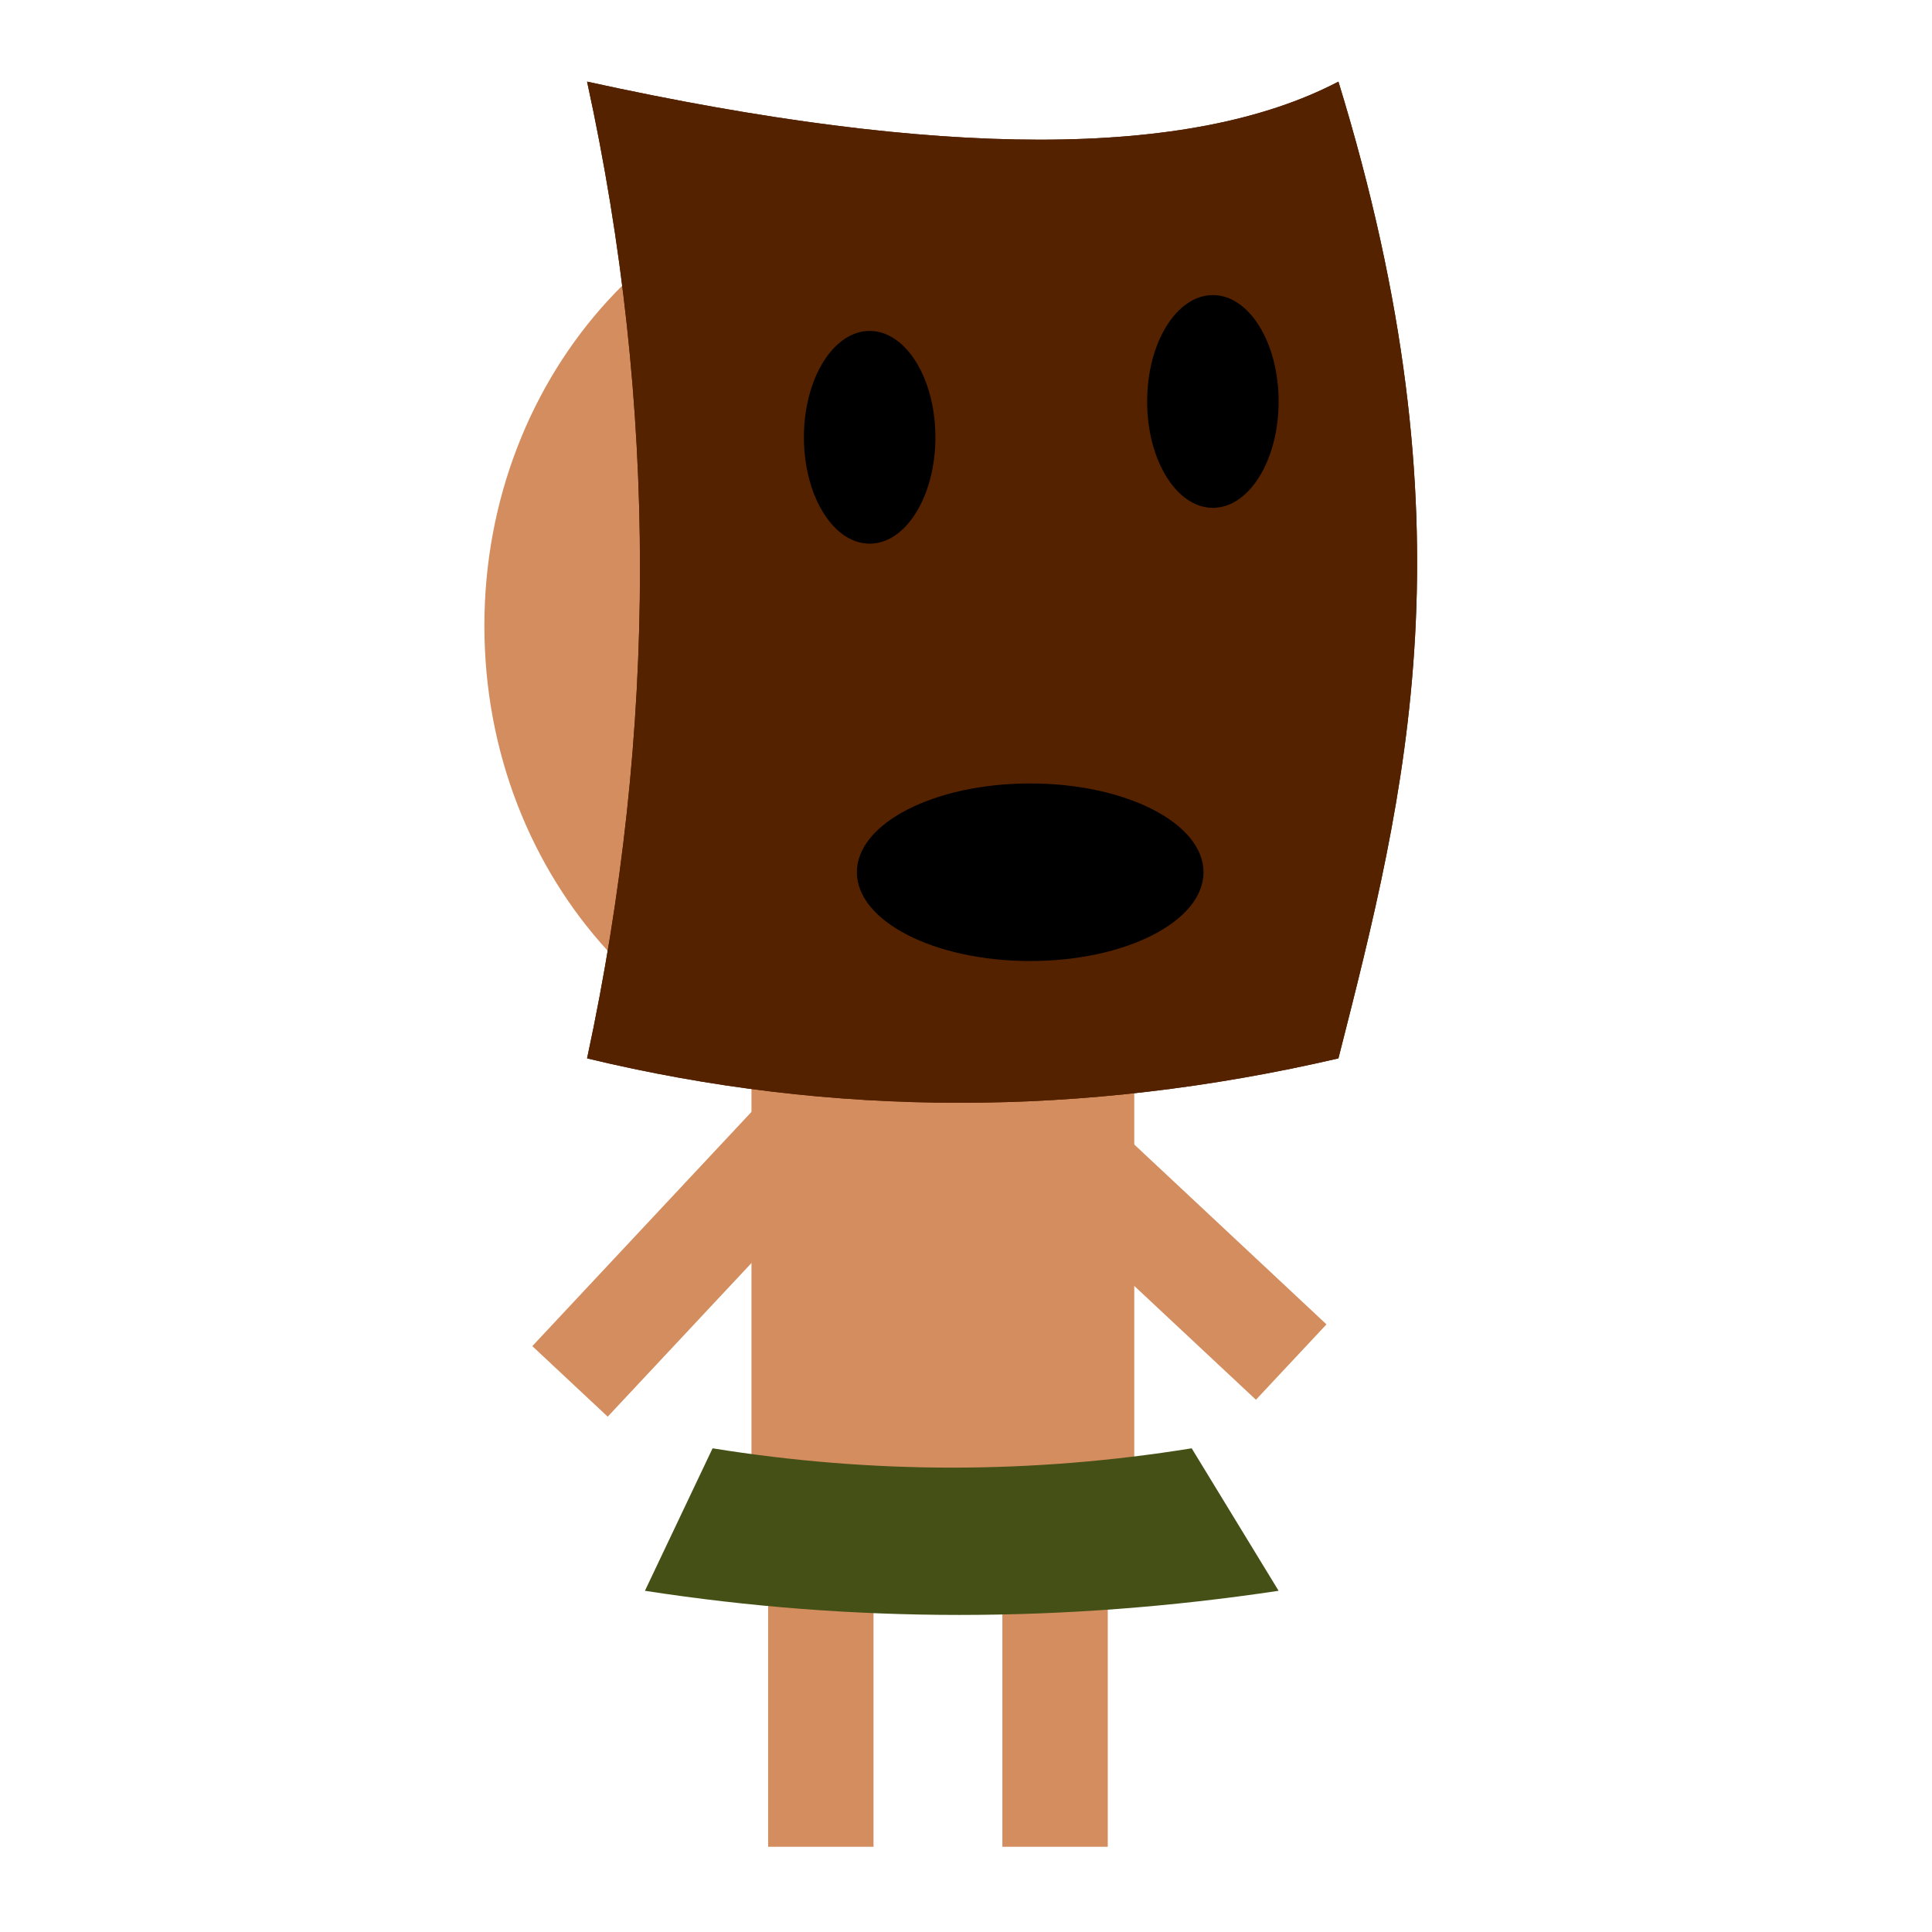
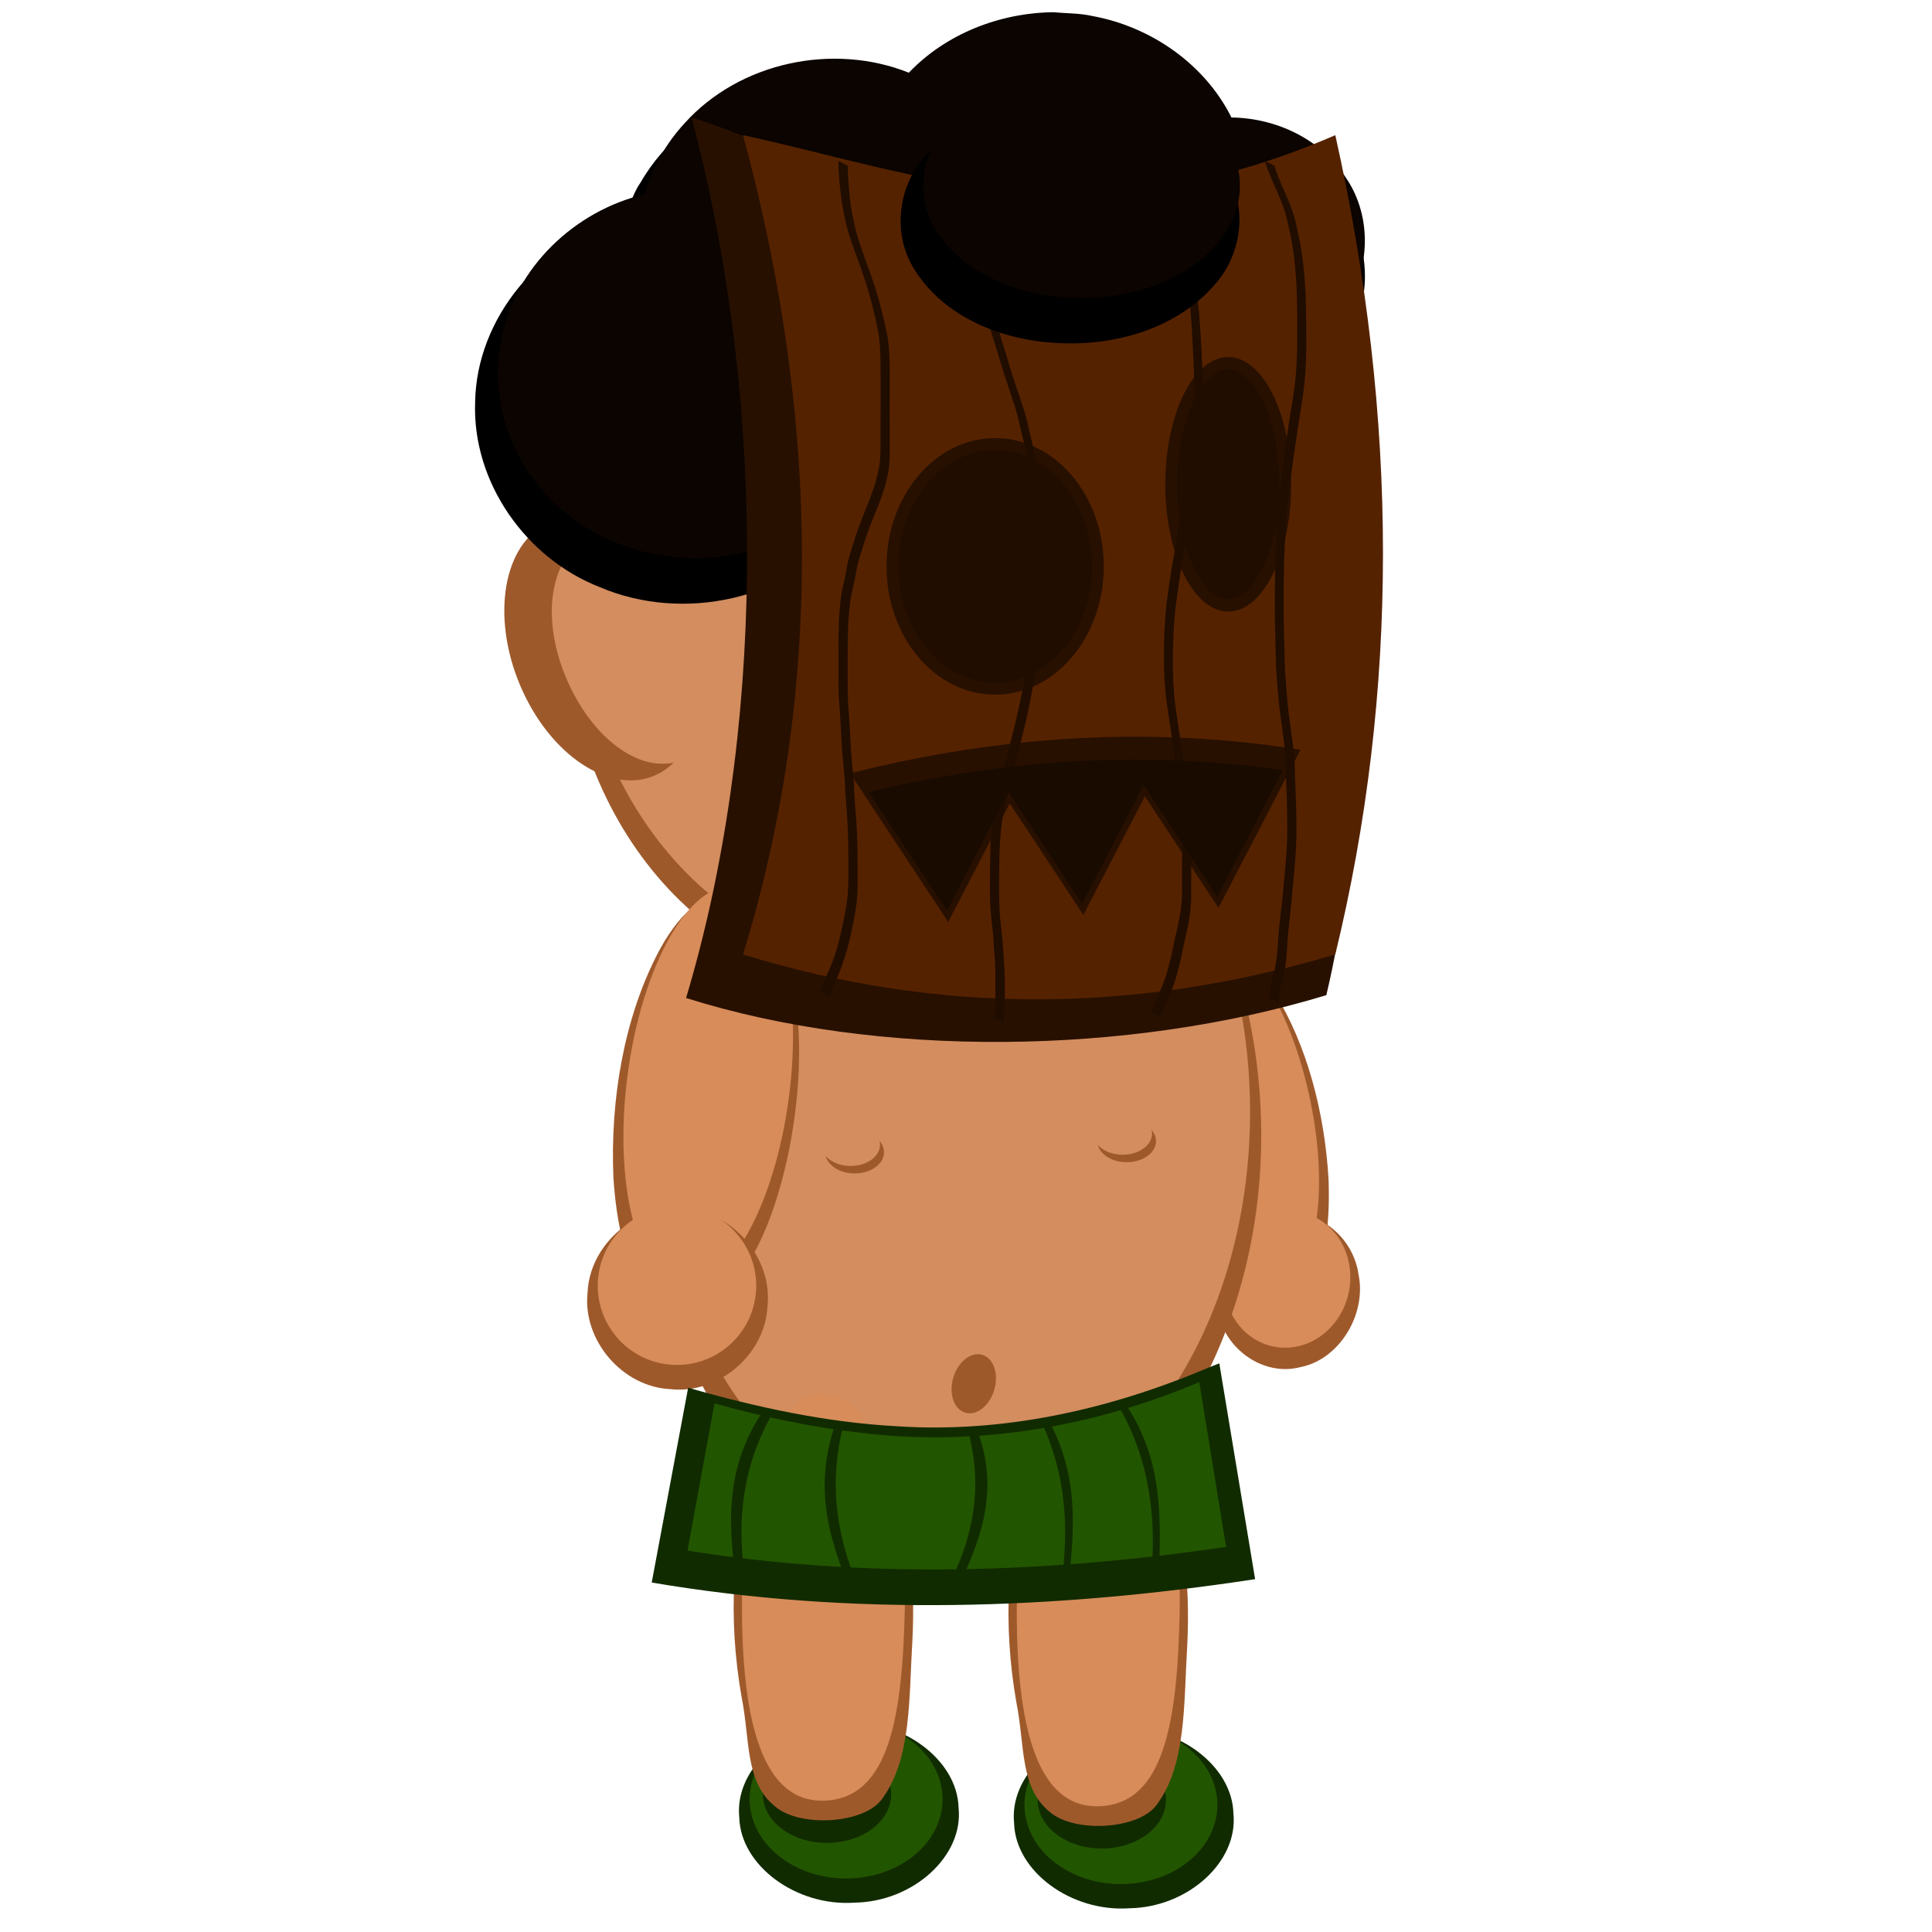
- <svg xmlns="http://www.w3.org/2000/svg" width="66.146mm" height="66.146mm" viewBox="0 0 66.146 66.146" version="1.1" id="svg1">
+ <svg xmlns="http://www.w3.org/2000/svg" width="67.733mm" height="67.733mm" viewBox="0 0 67.733 67.733" version="1.1" id="svg1" xml:space="preserve">
  <defs id="defs1" />
-   <g id="layer1" transform="translate(88.74059,-19.60611)">
-     <rect style="fill:none;stroke-width:0.321" id="rect12" width="66.146" height="66.146" x="-88.741" y="19.606" />
-     <rect style="fill:#d38d5f;stroke-width:1.797" id="rect13" width="3.608" height="11.286" x="-62.442" y="71.548" />
-     <rect style="fill:#d38d5f;stroke-width:1.797" id="rect19" width="3.608" height="11.286" x="-54.422" y="71.548" />
-     <rect style="fill:#d38d5f;stroke-width:1.797" id="rect20" width="11.41" height="3.535" x="-12.739" y="-80.562" transform="rotate(-136.9027)" />
-     <rect style="fill:#d38d5f;stroke-width:1.797" id="rect26" width="13.105" height="16.824" x="-63.012" y="55.221" />
-     <ellipse style="fill:#d38d5f;stroke-width:2.413" id="ellipse29" cx="-57.76" cy="41.031" rx="14.397" ry="15.728" />
-     <path id="path29" d="m -68.641,22.401 c 12.082,2.65 20.657,2.65 25.724,0 4.674,15.211 2.323,24.314 0,33.441 -8.73,2.027 -17.305,2.027 -25.724,0 2.416,-11.225 2.416,-22.372 0,-33.441 z" style="fill:#552200;stroke-width:1.797" />
-     <ellipse style="fill:#000000;stroke-width:1.797" id="ellipse30" cx="-58.966" cy="34.578" rx="2.251" ry="3.642" />
-     <ellipse style="fill:#000000;stroke-width:1.797" id="ellipse31" cx="-47.215" cy="33.351" rx="2.251" ry="3.642" />
-     <ellipse style="fill:#000000;stroke-width:1.797" id="ellipse36" cx="-53.47" cy="49.469" rx="5.934" ry="3.04" />
-     <path id="path36" d="m -64.344,69.192 c 5.468,0.882 10.935,0.882 16.403,0 l 2.976,4.878 c -7.342,1.102 -14.573,1.102 -21.695,0 z" style="fill:#445016;stroke-width:2.442" />
-     <rect style="fill:#d38d5f;stroke-width:1.797" id="rect39" width="11.41" height="3.535" x="84.738" y="3.071" transform="rotate(133.0973)" />
-     <path id="path49" d="m -68.641,22.401 c 12.082,2.65 20.657,2.65 25.724,0 4.674,15.211 2.323,24.314 0,33.441 -8.73,2.027 -17.305,2.027 -25.724,0 2.416,-11.225 2.416,-22.372 0,-33.441 z" style="fill:#552200;stroke-width:1.797" />
-     <ellipse style="fill:#000000;stroke-width:1.797" id="ellipse49" cx="-58.966" cy="34.578" rx="2.251" ry="3.642" />
-     <ellipse style="fill:#000000;stroke-width:1.797" id="ellipse50" cx="-47.215" cy="33.351" rx="2.251" ry="3.642" />
-     <ellipse style="fill:#000000;stroke-width:1.797" id="ellipse51" cx="-53.47" cy="49.469" rx="5.934" ry="3.04" />
+   <g id="layer1" transform="translate(624.876,-165.0122)">
+     <rect style="fill:none;stroke-width:0.321" id="rect33" width="67.733" height="67.733" x="-624.876" y="165.012" />
+     <g id="g165" transform="matrix(0.7555759,0,0,0.7555759,-524.879,83.13549)">
+       <g id="g67" transform="rotate(-7.531658,104.1632,261.4869)">
+         <g id="g66" transform="translate(30.04767,0.1676092)">
+           <path id="path33" style="fill:#112b00;fill-opacity:1;stroke:none;stroke-width:0.354" d="m -99.78,164.768 c -2.562,-0.079 -4.878,1.644 -4.941,3.771 -0.24,2.222 2.077,4.462 4.793,4.626 2.703,0.313 5.296,-1.489 5.353,-3.732 0.241,-2.223 -2.077,-4.461 -4.793,-4.626 -0.137,-0.008 -0.276,-0.052 -0.412,-0.038 z" />
+           <ellipse style="fill:#225500;fill-opacity:1;stroke:none;stroke-width:0.354" id="ellipse37" cx="-102.242" cy="171.702" rx="4.464" ry="3.689" transform="matrix(0.9994701,0.03255053,0.01450909,0.9998947,0,0)" />
+           <ellipse style="fill:#112b00;fill-opacity:1;stroke:none;stroke-width:0.357" id="ellipse38" cx="-77.656" cy="179.746" transform="rotate(7.531658)" rx="2.976" ry="2.251" />
+           <g id="g64" transform="matrix(0.7416923,0.00835313,-0.01126154,0.9999366,-15.22134,-12.54174)">
+             <path id="path51" style="fill:#9e592b;fill-opacity:1;stroke:none;stroke-width:0.321" d="m -109.355,163.276 c -2.05,-0.277 -3.812,1.23 -4.887,2.826 -2.061,3.026 -2.883,6.813 -2.617,10.44 0.215,2.03 -0.443,3.934 1.256,5.228 1.361,1.125 5.487,1.322 6.749,0.216 2.099,-1.682 2.383,-4.494 3.017,-7.049 0.708,-3.005 0.801,-6.33 -0.548,-9.172 -0.603,-1.195 -1.613,-2.243 -2.972,-2.488 z" />
+             <path id="path64" style="fill:#d88c5a;stroke-width:0.321" transform="rotate(10.72946)" d="m -71.926,189.897 c -2e-6,5.183 -0.697,9.166 -4.792,9.653 -4.403,0.524 -5.336,-4.462 -5.329,-9.653 0.007,-5.184 2.266,-9.385 5.06,-9.385 2.795,0 5.06,4.202 5.06,9.385 z" />
+           </g>
+         </g>
+       </g>
+       <g id="g71" transform="matrix(-0.792353,0.1262709,0.09182561,0.852788,-169.6688,35.61921)">
+         <g id="g69" transform="matrix(0.7417394,0,0,1,-19.08697,-11.38613)">
+           <path id="path67" style="fill:#9e592b;fill-opacity:1;stroke:none;stroke-width:0.321" d="m -109.355,163.276 c -2.05,-0.277 -3.812,1.23 -4.887,2.826 -2.061,3.026 -2.883,6.813 -2.617,10.44 0.215,2.03 0.783,4.274 2.482,5.567 1.361,1.125 3.412,0.776 4.674,-0.331 2.099,-1.682 3.232,-4.287 3.867,-6.842 0.708,-3.005 0.801,-6.33 -0.548,-9.172 -0.603,-1.195 -1.613,-2.243 -2.972,-2.488 z" />
+           <ellipse style="fill:#d88c5a;fill-opacity:1;stroke:none;stroke-width:0.321" id="ellipse69" cx="-76.986" cy="189.897" rx="5.06" ry="9.385" transform="rotate(10.72946)" />
+         </g>
+         <g id="g70" transform="translate(-0.09758862)">
+           <path id="path69" style="fill:#9e592b;fill-opacity:1;stroke:none;stroke-width:0.321" d="m -102.689,166.555 c -2.111,0.005 -4.04,1.797 -4.118,3.92 -0.225,2.224 1.658,4.382 3.896,4.457 2.224,0.225 4.383,-1.657 4.457,-3.896 0.225,-2.224 -1.659,-4.381 -3.896,-4.457 -0.113,-0.003 -0.227,-0.043 -0.339,-0.025 z" />
+           <circle style="fill:#d88c5a;fill-opacity:1;stroke:none;stroke-width:0.321" id="circle69" cx="-102.663" cy="170.129" r="3.676" />
+         </g>
+       </g>
+       <path id="path81" style="fill:#9e592b;fill-opacity:1;stroke:none;stroke-width:0.321" d="m -88.227,141.395 c -3.041,0.029 -5.965,1.394 -8.133,3.491 -3.21,3.042 -5.055,7.291 -5.805,11.599 -0.939,5.462 -0.199,11.275 2.417,16.19 1.667,3.064 4.183,5.816 7.471,7.13 2.682,1.134 5.804,1.059 8.463,-0.106 3.654,-1.617 6.322,-4.907 7.902,-8.506 2.272,-5.149 2.655,-11.062 1.321,-16.511 -1.042,-4.148 -3.172,-8.175 -6.616,-10.809 -2.01,-1.543 -4.477,-2.464 -7.02,-2.478 z" />
+       <ellipse style="fill:#d38d5f;fill-opacity:1;stroke:none;stroke-width:0.321" id="ellipse84" cx="-88.189" cy="159.955" rx="13.847" ry="19.092" />
+       <ellipse style="fill:#9e592b;fill-opacity:1;stroke:none;stroke-width:0.273" id="ellipse89" cx="-91.481" cy="136.78" rx="14.671" ry="17.306" />
+       <ellipse style="fill:#d38d5f;fill-opacity:1;stroke:none;stroke-width:0.273" id="ellipse90" cx="-90.952" cy="135.722" rx="14.671" ry="17.306" />
+       <g id="g105" transform="matrix(1.146072,-0.6143562,0.5695712,1.236187,-60.46483,-94.372)">
+         <ellipse style="fill:#9e592b;fill-opacity:1;stroke:none;stroke-width:0.321" id="ellipse91" cx="-105.821" cy="135.772" rx="3.206" ry="4.664" />
+         <path id="path105" style="fill:#d38d5f;fill-opacity:1;stroke:none;stroke-width:0.321" d="m -105.304,132.262 c -1.761,0.775 -2.274,2.981 -2.079,4.737 0.147,1.468 0.964,3.282 2.62,3.431 1.671,-0.151 2.484,-1.991 2.625,-3.469 0.187,-1.746 -0.337,-3.928 -2.084,-4.699 -0.37,-0.097 -0.711,-0.096 -1.082,0 z" />
+       </g>
+       <path id="path106" style="fill:#000000;fill-opacity:1;stroke:none;stroke-width:0.556" d="m -84.48,110.004 c -2.344,0.138 -4.67,1.063 -6.361,2.711 -4.25,-1.565 -9.527,0.164 -11.798,4.142 -0.371,0.514 -0.51,1.246 -0.853,1.706 -3.745,1.013 -6.749,4.536 -6.808,8.471 -0.134,3.714 2.361,7.243 5.792,8.575 3.861,1.645 8.724,0.591 11.425,-2.662 0.734,-0.871 1.321,-1.877 1.665,-2.965 1.531,-0.424 2.97,-1.216 4.109,-2.328 2.816,1.005 6.08,0.659 8.621,-0.916 3.276,1.597 7.785,0.143 9.206,-3.294 1.057,-2.388 0.269,-5.371 -1.78,-6.974 -1.16,-0.964 -2.649,-1.501 -4.148,-1.586 -1.747,-3.22 -5.456,-5.066 -9.068,-4.881 z" />
+       <path id="path107" style="fill:#0b0400;fill-opacity:1;stroke:none;stroke-width:0.556" d="m -83.469,108.93 c -2.484,0.029 -4.981,0.996 -6.707,2.807 -3.509,-1.404 -7.841,-0.492 -10.39,2.329 -0.871,0.94 -1.529,2.084 -1.886,3.317 -3.214,0.758 -5.992,3.385 -6.624,6.669 -0.593,2.697 0.372,5.624 2.342,7.538 2.328,2.326 5.922,3.204 9.086,2.355 2.94,-0.746 5.503,-3.034 6.34,-5.982 1.658,-0.41 3.21,-1.268 4.395,-2.504 2.828,1.117 6.182,0.771 8.717,-0.908 2.617,1.386 6.17,0.72 8.003,-1.639 1.439,-1.755 1.584,-4.436 0.29,-6.313 -1.129,-1.773 -3.23,-2.761 -5.303,-2.784 -1.24,-2.484 -3.743,-4.214 -6.452,-4.708 -0.589,-0.135 -1.211,-0.12 -1.811,-0.176 z" />
+       <g id="g108" transform="matrix(0.8210238,0,0,0.591666,-15.63783,66.38477)">
+         <circle style="fill:#9e592b;fill-opacity:1;stroke:none;stroke-width:0.321" id="circle107" cx="-93.848" cy="161.314" r="1.659" />
+         <circle style="fill:#d38d5f;fill-opacity:1;stroke:none;stroke-width:0.321" id="circle108" cx="-94.075" cy="160.728" r="1.659" />
+       </g>
+       <g id="g113">
+         <g id="g110" transform="matrix(0.7416923,0.00835313,-0.01126154,0.9999366,-15.22134,-12.54174)">
+           <path id="path109" style="fill:#9e592b;fill-opacity:1;stroke:none;stroke-width:0.321" d="m -109.355,163.276 c -2.05,-0.277 -3.812,1.23 -4.887,2.826 -2.061,3.026 -2.883,6.813 -2.617,10.44 0.215,2.03 0.783,4.274 2.482,5.567 1.361,1.125 3.412,0.776 4.674,-0.331 2.099,-1.682 3.232,-4.287 3.867,-6.842 0.708,-3.005 0.801,-6.33 -0.548,-9.172 -0.603,-1.195 -1.613,-2.243 -2.972,-2.488 z" />
+           <ellipse style="fill:#d88c5a;fill-opacity:1;stroke:none;stroke-width:0.321" id="ellipse110" cx="-76.986" cy="189.897" rx="5.06" ry="9.385" transform="rotate(10.72946)" />
+         </g>
+         <g id="g111" transform="rotate(0.6452524,85.50667,322.6195)">
+           <path id="path110" style="fill:#9e592b;fill-opacity:1;stroke:none;stroke-width:0.321" d="m -102.689,166.555 c -2.111,0.005 -4.04,1.797 -4.118,3.92 -0.225,2.224 1.658,4.382 3.896,4.457 2.224,0.225 4.383,-1.657 4.457,-3.896 0.225,-2.224 -1.659,-4.381 -3.896,-4.457 -0.113,-0.003 -0.227,-0.043 -0.339,-0.025 z" />
+           <circle style="fill:#d88c5a;fill-opacity:1;stroke:none;stroke-width:0.321" id="circle110" cx="-102.663" cy="170.129" r="3.676" />
+         </g>
+       </g>
+       <g id="g138">
+         <g id="g137" transform="translate(41.77137,-0.1840149)">
+           <path id="path113" style="fill:#281000;fill-opacity:1;stroke-width:0.321" d="m -142.026,113.999 c 8.085,2.504 15.199,9.299 26.881,2.433 2.913,13.333 5.483,26.009 2.57,38.29 -9.217,2.806 -20.833,2.937 -29.708,0.132 3.598,-12.018 3.855,-27.258 0.257,-40.854 z" />
+           <path id="path114" style="fill:#552200;stroke-width:0.321" d="m -139.638,114.819 c 8.238,1.78 15.777,5.068 27.479,0 2.949,13.192 2.949,25.863 0,38.013 -9.333,2.776 -18.493,2.776 -27.479,0 3.643,-11.89 3.643,-24.561 0,-38.013 z" />
+           <ellipse style="fill:#281000;fill-opacity:1;stroke:none;stroke-width:0.321" id="ellipse129" cx="-127.942" cy="134.827" rx="5.042" ry="5.953" />
+           <ellipse style="fill:#281000;fill-opacity:1;stroke:none;stroke-width:0.243" id="ellipse130" cx="-117.126" cy="131.019" rx="2.922" ry="5.907" />
+           <path id="path130" style="fill:#281000;stroke-width:0.321" d="m -134.674,144.428 4.553,6.902 2.856,-5.504 3.415,5.176 2.856,-5.504 3.415,5.176 3.808,-7.339 c -6.783,-1.079 -13.75,-0.714 -20.903,1.093 z" />
+           <path id="path131" style="fill:#210d00;fill-opacity:1;stroke:none;stroke-width:0.321" d="m -128.803,129.506 c -2.554,0.666 -3.922,3.534 -3.592,6.02 0.179,2.259 1.886,4.595 4.288,4.702 2.302,0.117 4.134,-1.944 4.526,-4.082 0.537,-2.425 -0.479,-5.357 -2.849,-6.406 -0.747,-0.339 -1.573,-0.377 -2.372,-0.233 z" />
+           <path id="path132" style="fill:#210d00;fill-opacity:1;stroke:none;stroke-width:0.243" d="m -117.502,125.729 c -1.421,0.848 -1.737,2.675 -1.963,4.188 -0.128,2.052 0.027,4.361 1.413,5.99 0.535,0.725 1.608,0.508 2.044,-0.208 1.367,-1.96 1.446,-4.54 1.064,-6.827 -0.307,-1.178 -0.689,-2.637 -1.905,-3.162 -0.222,-0.082 -0.432,-0.032 -0.654,0.019 z" />
+           <path style="fill:#210d00;fill-opacity:1;stroke:none;stroke-width:0.321" id="path133" d="m -135.218,116.015 c -2e-5,0.325 0.026,0.649 0.052,0.972 0.043,0.359 0.068,0.72 0.128,1.077 0.009,0.054 0.096,0.487 0.107,0.54 0.108,0.587 0.31,1.148 0.511,1.708 0.239,0.641 0.467,1.287 0.654,1.945 0.152,0.553 0.287,1.11 0.395,1.674 0.083,0.463 0.1,0.933 0.11,1.402 0.006,0.499 0.005,0.997 0.005,1.496 2.1e-4,0.53 -0.002,1.06 -0.003,1.59 -0.005,0.401 0.008,0.802 -0.01,1.202 -0.006,0.351 -0.072,0.696 -0.152,1.037 -0.084,0.352 -0.206,0.692 -0.336,1.029 -0.162,0.43 -0.346,0.85 -0.498,1.284 -0.146,0.392 -0.269,0.792 -0.394,1.191 -0.11,0.336 -0.177,0.683 -0.228,1.032 -0.079,0.365 -0.174,0.725 -0.226,1.095 -0.043,0.368 -0.075,0.736 -0.092,1.106 -0.016,0.456 -0.015,0.913 -0.015,1.37 1e-4,0.504 3e-5,1.009 -2.7e-4,1.513 -0.008,0.506 0.041,1.01 0.077,1.513 0.025,0.481 0.051,0.963 0.079,1.444 0.032,0.494 0.097,0.985 0.131,1.479 0.021,0.512 0.053,1.023 0.096,1.533 0.042,0.482 0.058,0.966 0.067,1.45 0.006,0.425 0.005,0.85 0.005,1.276 0.004,0.391 0.002,0.782 -0.037,1.171 -0.042,0.371 -0.104,0.741 -0.184,1.106 -0.078,0.401 -0.167,0.799 -0.275,1.193 -0.115,0.398 -0.247,0.792 -0.422,1.168 -0.076,0.182 -0.176,0.354 -0.248,0.538 -0.04,0.145 -0.113,0.277 -0.157,0.42 0,0 0.433,0.237 0.433,0.237 v 0 c 0.042,-0.143 0.117,-0.273 0.154,-0.418 0.07,-0.184 0.17,-0.354 0.242,-0.538 0.172,-0.381 0.299,-0.778 0.42,-1.178 0.11,-0.394 0.204,-0.791 0.28,-1.193 0.081,-0.366 0.143,-0.738 0.187,-1.111 0.04,-0.391 0.044,-0.783 0.038,-1.176 -2.7e-4,-0.426 1e-4,-0.852 -0.006,-1.277 -0.01,-0.485 -0.026,-0.971 -0.069,-1.455 -0.043,-0.51 -0.075,-1.02 -0.095,-1.532 -0.037,-0.493 -0.097,-0.985 -0.13,-1.478 -0.029,-0.482 -0.057,-0.964 -0.082,-1.446 -0.036,-0.502 -0.084,-1.005 -0.077,-1.509 -8e-4,-0.504 -0.002,-1.009 -0.001,-1.513 0.002,-0.455 0.002,-0.91 0.019,-1.365 0.017,-0.368 0.051,-0.735 0.092,-1.101 0.05,-0.371 0.143,-0.731 0.224,-1.096 0.052,-0.347 0.118,-0.691 0.225,-1.025 0.123,-0.4 0.244,-0.8 0.388,-1.192 0.152,-0.433 0.336,-0.852 0.502,-1.28 0.13,-0.339 0.255,-0.681 0.339,-1.035 0.082,-0.343 0.151,-0.69 0.157,-1.044 0.018,-0.402 0.001,-0.804 0.006,-1.207 -0.001,-0.531 -0.002,-1.061 -5.3e-4,-1.592 0.002,-0.498 0.006,-0.997 -0.001,-1.495 -0.009,-0.471 -0.024,-0.944 -0.107,-1.409 -0.108,-0.566 -0.248,-1.125 -0.4,-1.681 -0.186,-0.66 -0.412,-1.306 -0.653,-1.948 -0.196,-0.558 -0.399,-1.116 -0.508,-1.699 -0.036,-0.179 -0.077,-0.358 -0.108,-0.538 -0.061,-0.355 -0.085,-0.715 -0.125,-1.072 -0.025,-0.32 -0.048,-0.641 -0.042,-0.963 z" />
+           <path style="fill:#210d00;fill-opacity:1;stroke:none;stroke-width:0.321" id="path134" d="m -128.529,117.133 c -0.075,0.41 -0.116,0.823 -0.141,1.238 -0.025,0.485 -0.034,0.97 -0.036,1.455 -0.005,0.477 -0.004,0.953 0.046,1.427 0.057,0.525 0.133,1.047 0.235,1.565 0.112,0.472 0.235,0.94 0.38,1.403 0.163,0.489 0.298,0.987 0.456,1.477 0.144,0.471 0.311,0.935 0.46,1.404 0.146,0.41 0.252,0.833 0.346,1.258 0.104,0.424 0.206,0.849 0.283,1.279 0.077,0.417 0.13,0.838 0.164,1.26 0.034,0.519 0.037,1.039 0.04,1.558 0.002,0.563 0.001,1.126 -2.6e-4,1.689 -3e-5,0.547 -0.001,1.095 1.1e-4,1.642 0.003,0.665 0.002,1.329 0.001,1.994 0.004,0.648 -0.115,1.286 -0.22,1.923 -0.118,0.672 -0.251,1.342 -0.402,2.007 -0.115,0.524 -0.261,1.04 -0.388,1.561 -0.117,0.449 -0.209,0.905 -0.33,1.353 -0.117,0.455 -0.233,0.91 -0.337,1.369 -0.098,0.472 -0.134,0.955 -0.168,1.435 -0.035,0.56 -0.038,1.122 -0.043,1.683 -0.004,0.458 -0.01,0.915 0.014,1.373 0.015,0.349 0.045,0.696 0.088,1.043 0.042,0.308 0.066,0.618 0.079,0.928 0.027,0.31 0.049,0.621 0.062,0.932 0.008,0.219 0.01,0.438 0.01,0.657 1.8e-4,0.185 -1.5e-4,0.37 -7.9e-4,0.555 -8e-4,0.182 5.3e-4,0.365 2.5e-4,0.547 0.002,0.169 -0.03,0.335 -0.047,0.502 -0.009,0.103 -0.005,0.052 -0.011,0.152 0,0 0.438,0.227 0.438,0.227 v 0 c 0.006,-0.1 0.002,-0.049 0.01,-0.151 0.016,-0.169 0.05,-0.337 0.048,-0.507 -2.6e-4,-0.182 0.001,-0.365 5.3e-4,-0.547 -1.9e-4,-0.185 1.3e-4,-0.37 -1.7e-4,-0.556 -0.001,-0.22 -0.002,-0.44 -0.012,-0.66 -0.015,-0.311 -0.036,-0.622 -0.062,-0.932 -0.014,-0.312 -0.038,-0.623 -0.08,-0.933 -0.042,-0.346 -0.077,-0.693 -0.092,-1.041 -0.026,-0.458 -0.024,-0.915 -0.021,-1.374 0.003,-0.56 0.008,-1.12 0.043,-1.679 0.035,-0.477 0.073,-0.957 0.168,-1.427 0.102,-0.458 0.215,-0.913 0.336,-1.367 0.122,-0.449 0.212,-0.905 0.328,-1.355 0.126,-0.522 0.273,-1.038 0.386,-1.563 0.149,-0.668 0.276,-1.34 0.396,-2.013 0.11,-0.638 0.238,-1.277 0.229,-1.928 -0.001,-0.664 -0.002,-1.329 10e-4,-1.993 0.001,-0.547 5.3e-4,-1.094 0.001,-1.642 -5.3e-4,-0.563 7.9e-4,-1.127 -5.3e-4,-1.69 -0.002,-0.52 -0.003,-1.041 -0.035,-1.56 -0.031,-0.423 -0.082,-0.844 -0.157,-1.262 -0.078,-0.431 -0.183,-0.857 -0.287,-1.283 -0.089,-0.426 -0.196,-0.851 -0.342,-1.261 -0.149,-0.471 -0.32,-0.935 -0.465,-1.407 -0.159,-0.489 -0.289,-0.988 -0.453,-1.476 -0.147,-0.461 -0.269,-0.928 -0.383,-1.398 -0.104,-0.516 -0.185,-1.037 -0.238,-1.561 -0.048,-0.472 -0.054,-0.946 -0.045,-1.421 0.002,-0.485 0.005,-0.97 0.03,-1.455 0.026,-0.411 0.068,-0.82 0.153,-1.224 z" />
+           <path style="fill:#210d00;fill-opacity:1;stroke:none;stroke-width:0.321" id="path135" d="m -119.604,117.113 c 0.014,0.49 0.105,0.975 0.181,1.458 0.14,0.928 0.265,1.86 0.379,2.792 0.134,1.056 0.219,2.117 0.267,3.18 0.043,0.883 0.085,1.767 0.081,2.651 -0.009,0.772 -0.102,1.538 -0.215,2.3 -0.105,0.693 -0.239,1.381 -0.349,2.073 -0.095,0.717 -0.187,1.433 -0.288,2.149 -0.022,0.142 -0.042,0.284 -0.066,0.426 -0.037,0.203 -0.115,0.626 -0.15,0.831 -0.064,0.382 -0.111,0.766 -0.166,1.149 -0.108,0.696 -0.15,1.399 -0.171,2.102 -0.026,0.786 -0.016,1.571 0.052,2.354 0.096,0.947 0.277,1.881 0.395,2.825 0.092,0.718 0.2,1.433 0.288,2.151 0.065,0.524 0.083,1.051 0.092,1.578 0.005,0.457 0.004,0.913 0.002,1.37 -0.002,0.428 9e-5,0.856 2.6e-4,1.284 0.015,0.445 -0.038,0.885 -0.113,1.322 -0.082,0.416 -0.178,0.829 -0.273,1.242 -0.068,0.404 -0.168,0.801 -0.278,1.195 -0.084,0.354 -0.228,0.686 -0.37,1.019 -0.084,0.187 -0.159,0.378 -0.239,0.567 -0.07,0.116 -0.12,0.238 -0.147,0.371 0,0 0.436,0.233 0.436,0.233 v 0 c 0.024,-0.131 0.072,-0.249 0.141,-0.363 0.077,-0.19 0.152,-0.381 0.233,-0.57 0.139,-0.337 0.284,-0.67 0.368,-1.027 0.11,-0.395 0.214,-0.791 0.281,-1.196 0.094,-0.414 0.186,-0.83 0.272,-1.246 0.077,-0.44 0.132,-0.883 0.115,-1.33 5.3e-4,-0.427 0.003,-0.855 0.003,-1.282 -7.9e-4,-0.457 5.3e-4,-0.915 -0.005,-1.372 -0.01,-0.529 -0.026,-1.059 -0.094,-1.585 -0.093,-0.72 -0.203,-1.437 -0.3,-2.157 -0.122,-0.942 -0.3,-1.877 -0.395,-2.823 -0.065,-0.781 -0.075,-1.562 -0.047,-2.345 0.022,-0.702 0.06,-1.403 0.167,-2.098 0.054,-0.383 0.099,-0.767 0.162,-1.149 0.137,-0.829 0.007,0.007 0.149,-0.832 0.024,-0.142 0.044,-0.284 0.067,-0.426 0.107,-0.714 0.201,-1.429 0.295,-2.145 0.11,-0.693 0.239,-1.383 0.342,-2.077 0.114,-0.764 0.216,-1.531 0.22,-2.305 1e-4,-0.886 -0.041,-1.772 -0.088,-2.657 -0.049,-1.064 -0.138,-2.126 -0.267,-3.183 -0.111,-0.93 -0.232,-1.86 -0.366,-2.787 -0.071,-0.476 -0.159,-0.957 -0.159,-1.439 z" />
+           <path style="fill:#210d00;fill-opacity:1;stroke:none;stroke-width:0.321" id="path136" d="m -115.427,116.021 c 0.128,0.426 0.306,0.835 0.49,1.239 0.171,0.399 0.35,0.796 0.47,1.215 0.071,0.249 0.148,0.612 0.203,0.858 0.193,0.886 0.271,1.789 0.313,2.693 0.026,0.693 0.023,1.386 0.022,2.079 0.008,0.631 -0.01,1.262 -0.068,1.891 -0.059,0.642 -0.166,1.28 -0.277,1.915 -0.106,0.701 -0.204,1.403 -0.299,2.105 -0.101,0.741 -0.207,1.482 -0.273,2.227 -0.046,0.702 -0.084,1.405 -0.1,2.109 -0.013,0.978 -0.027,1.957 -0.015,2.935 0.021,0.739 0.025,1.478 0.052,2.217 0.042,0.627 0.086,1.254 0.156,1.878 0.077,0.585 0.163,1.168 0.232,1.754 0.049,0.432 0.058,0.866 0.063,1.3 0.022,0.456 0.043,0.911 0.054,1.368 0.009,0.456 0.011,0.912 0.014,1.368 -0.005,0.67 -0.063,1.338 -0.125,2.004 -0.059,0.677 -0.126,1.354 -0.208,2.029 -0.07,0.487 -0.087,0.979 -0.125,1.468 -0.021,0.28 -0.072,0.557 -0.116,0.835 -0.047,0.225 -0.13,0.438 -0.175,0.664 -0.019,0.177 -0.052,0.351 -0.078,0.527 -0.012,0.096 -0.007,0.048 -0.015,0.142 0,0 0.438,0.228 0.438,0.228 v 0 c 0.008,-0.093 0.003,-0.046 0.014,-0.14 0.025,-0.176 0.059,-0.349 0.075,-0.526 0.043,-0.227 0.125,-0.441 0.174,-0.666 0.047,-0.279 0.091,-0.56 0.112,-0.842 0.035,-0.49 0.047,-0.983 0.116,-1.47 0.078,-0.676 0.142,-1.354 0.203,-2.033 0.064,-0.667 0.125,-1.334 0.135,-2.005 0.001,-0.456 0.004,-0.912 -0.009,-1.367 -0.013,-0.456 -0.032,-0.911 -0.054,-1.367 -0.005,-0.436 -0.012,-0.872 -0.063,-1.306 -0.072,-0.587 -0.162,-1.171 -0.24,-1.757 -0.068,-0.623 -0.11,-1.249 -0.157,-1.875 -0.03,-0.74 -0.036,-1.481 -0.063,-2.221 -0.017,-0.977 -0.004,-1.954 0.019,-2.931 0.024,-0.702 0.06,-1.403 0.103,-2.104 0.063,-0.745 0.168,-1.485 0.27,-2.226 0.093,-0.701 0.197,-1.402 0.303,-2.101 0.11,-0.637 0.217,-1.275 0.279,-1.918 0.059,-0.63 0.077,-1.262 0.07,-1.895 7e-5,-0.695 -2.6e-4,-1.39 -0.028,-2.085 -0.045,-0.907 -0.125,-1.813 -0.315,-2.702 -0.059,-0.279 -0.118,-0.582 -0.193,-0.858 -0.114,-0.42 -0.289,-0.817 -0.46,-1.217 -0.181,-0.399 -0.358,-0.801 -0.476,-1.223 z" />
+           <path id="path137" style="fill:#1a0b00;fill-opacity:1;stroke-width:0.321" d="m -122.758,143.807 c -3.683,0.098 -7.438,0.616 -11.061,1.488 1.214,1.841 2.428,3.681 3.643,5.521 0.952,-1.835 1.904,-3.669 2.855,-5.504 1.138,1.725 2.277,3.45 3.416,5.176 0.952,-1.835 1.904,-3.669 2.855,-5.504 1.138,1.725 2.276,3.451 3.414,5.176 1.017,-1.96 2.034,-3.919 3.051,-5.879 -2.73,-0.396 -5.42,-0.54 -8.174,-0.475 z" />
+         </g>
+       </g>
+       <path id="path138" style="fill:#000000;fill-opacity:1;stroke:none;stroke-width:0.412" d="m -82.73,112.852 c -2.552,0.039 -5.296,0.904 -6.885,3.005 -1.038,1.314 -1.247,3.195 -0.484,4.692 1.3,2.433 4.146,3.602 6.792,3.728 2.728,0.165 5.713,-0.696 7.475,-2.886 1.162,-1.429 1.355,-3.582 0.321,-5.13 -1.483,-2.409 -4.523,-3.387 -7.22,-3.41 z" />
+       <ellipse style="fill:#0b0400;fill-opacity:1;stroke:none;stroke-width:0.412" id="ellipse138" cx="-82.167" cy="116.994" rx="7.353" ry="5.204" />
+       <ellipse style="fill:#9e592b;fill-opacity:1;stroke:none;stroke-width:0.228" id="ellipse139" cx="-35.251" cy="190.092" rx="0.992" ry="1.399" transform="rotate(16.29207)" />
+       <g id="g140" transform="matrix(0.8210238,0,0,0.591666,-3.016365,65.86429)">
+         <circle style="fill:#9e592b;fill-opacity:1;stroke:none;stroke-width:0.321" id="circle139" cx="-93.848" cy="161.314" r="1.659" />
+         <circle style="fill:#d38d5f;fill-opacity:1;stroke:none;stroke-width:0.321" id="circle140" cx="-94.075" cy="160.728" r="1.659" />
+       </g>
+       <g id="g144" transform="rotate(-7.531658,95.81052,358.2224)">
+         <g id="g143" transform="translate(30.04767,0.1676092)">
+           <path id="path140" style="fill:#112b00;fill-opacity:1;stroke:none;stroke-width:0.354" d="m -99.78,164.768 c -2.562,-0.079 -4.878,1.644 -4.941,3.771 -0.24,2.222 2.077,4.462 4.793,4.626 2.703,0.313 5.296,-1.489 5.353,-3.732 0.241,-2.223 -2.077,-4.461 -4.793,-4.626 -0.137,-0.008 -0.276,-0.052 -0.412,-0.038 z" />
+           <ellipse style="fill:#225500;fill-opacity:1;stroke:none;stroke-width:0.354" id="ellipse140" cx="-102.242" cy="171.702" rx="4.464" ry="3.689" transform="matrix(0.9994701,0.03255053,0.01450909,0.9998947,0,0)" />
+           <ellipse style="fill:#112b00;fill-opacity:1;stroke:none;stroke-width:0.357" id="ellipse141" cx="-77.656" cy="179.746" transform="rotate(7.531658)" rx="2.976" ry="2.251" />
+           <g id="g142" transform="matrix(0.7416923,0.00835313,-0.01126154,0.9999366,-15.22134,-12.54174)">
+             <path id="path141" style="fill:#9e592b;fill-opacity:1;stroke:none;stroke-width:0.321" d="m -109.355,163.276 c -2.05,-0.277 -3.812,1.23 -4.887,2.826 -2.061,3.026 -2.883,6.813 -2.617,10.44 0.215,2.03 -0.443,3.934 1.256,5.228 1.361,1.125 5.487,1.322 6.749,0.216 2.099,-1.682 2.383,-4.494 3.017,-7.049 0.708,-3.005 0.801,-6.33 -0.548,-9.172 -0.603,-1.195 -1.613,-2.243 -2.972,-2.488 z" />
+             <path id="path142" style="fill:#d88c5a;stroke-width:0.321" transform="rotate(10.72946)" d="m -71.926,189.897 c -2e-6,5.183 -0.697,9.166 -4.792,9.653 -4.403,0.524 -5.336,-4.462 -5.329,-9.653 0.007,-5.184 2.266,-9.385 5.06,-9.385 2.795,0 5.06,4.202 5.06,9.385 z" />
+           </g>
+         </g>
+       </g>
+       <path id="path144" style="fill:#112b00;stroke-width:0.324" d="m -76.379,171.864 c -4.536,1.917 -9.463,3.009 -14.375,2.675 -3.257,-0.176 -6.496,-0.878 -9.661,-1.786 -0.564,3.013 -1.126,6.026 -1.691,9.039 9.256,1.575 18.744,1.257 27.998,-0.156 -0.557,-3.337 -1.108,-6.676 -1.662,-10.014 -0.203,0.081 -0.406,0.161 -0.609,0.242 z" />
+       <path id="path145" style="fill:#225500;stroke-width:0.321" d="m -77.441,172.795 c -4.721,1.873 -9.886,2.673 -14.941,2.051 -2.304,-0.26 -4.579,-0.741 -6.811,-1.365 -0.417,2.276 -0.835,4.552 -1.252,6.828 8.284,1.327 16.722,1.044 24.988,-0.17 -0.414,-2.548 -0.828,-5.096 -1.242,-7.645 -0.247,0.1 -0.495,0.201 -0.742,0.301 z" />
+       <g id="g147" style="opacity:1">
+         <path style="baseline-shift:baseline;display:inline;overflow:visible;vector-effect:none;fill:#112b00;enable-background:accumulate;stop-color:#000000;stop-opacity:1" d="m -80.243,173.622 1.514,7.492" id="path146" />
+         <path style="baseline-shift:baseline;display:inline;overflow:visible;vector-effect:none;fill:#112b00;enable-background:accumulate;stop-color:#000000;stop-opacity:1" d="m -80.072,173.588 -0.34,0.068 c 1.348,2.362 1.695,4.884 1.514,7.49 l 0.34,-0.068 c 0.086,-2.539 0.085,-5.072 -1.514,-7.49 z" id="path147" />
+       </g>
+       <g id="g153" style="opacity:1" transform="rotate(4.390152,-90.5539,126.5846)">
+         <path style="baseline-shift:baseline;display:inline;overflow:visible;vector-effect:none;fill:#112b00;enable-background:accumulate;stop-color:#000000;stop-opacity:1" d="m -80.243,173.622 1.514,7.492" id="path148" />
+         <path style="baseline-shift:baseline;display:inline;overflow:visible;vector-effect:none;fill:#112b00;enable-background:accumulate;stop-color:#000000;stop-opacity:1" d="m -80.072,173.588 -0.34,0.068 c 1.348,2.362 1.695,4.884 1.514,7.49 l 0.34,-0.068 c 0.086,-2.539 0.085,-5.072 -1.514,-7.49 z" id="path153" />
+       </g>
+       <g id="g155" style="opacity:1" transform="matrix(-1.348122,0.08340435,0.1034993,1.086377,-222.8031,-8.139192)">
+         <path style="baseline-shift:baseline;display:inline;overflow:visible;vector-effect:none;fill:#112b00;enable-background:accumulate;stop-color:#000000;stop-opacity:1" d="m -80.243,173.622 1.514,7.492" id="path154" />
+         <path style="baseline-shift:baseline;display:inline;overflow:visible;vector-effect:none;fill:#112b00;enable-background:accumulate;stop-color:#000000;stop-opacity:1" d="m -80.072,173.588 -0.34,0.068 c 1.348,2.362 1.695,4.884 1.514,7.49 l 0.34,-0.068 c 0.086,-2.539 0.085,-5.072 -1.514,-7.49 z" id="path155" />
+       </g>
+       <g id="g157" style="opacity:1" transform="matrix(-1.168573,0.4279021,0.3622597,0.9738078,-250.1088,39.8724)">
+         <path style="baseline-shift:baseline;display:inline;overflow:visible;vector-effect:none;fill:#112b00;enable-background:accumulate;stop-color:#000000;stop-opacity:1" d="m -80.243,173.622 1.514,7.492" id="path156" />
+         <path style="baseline-shift:baseline;display:inline;overflow:visible;vector-effect:none;fill:#112b00;enable-background:accumulate;stop-color:#000000;stop-opacity:1" d="m -80.072,173.588 -0.34,0.068 c 1.348,2.362 1.695,4.884 1.514,7.49 l 0.34,-0.068 c 0.086,-2.539 0.085,-5.072 -1.514,-7.49 z" id="path157" />
+       </g>
+       <g id="g164" style="opacity:1" transform="matrix(1.274593,0.4070764,-0.3951262,0.9264133,83.65329,46.5257)">
+         <path style="baseline-shift:baseline;display:inline;overflow:visible;vector-effect:none;fill:#112b00;enable-background:accumulate;stop-color:#000000;stop-opacity:1" d="m -80.243,173.622 1.514,7.492" id="path163" />
+         <path style="baseline-shift:baseline;display:inline;overflow:visible;vector-effect:none;fill:#112b00;enable-background:accumulate;stop-color:#000000;stop-opacity:1" d="m -80.072,173.588 -0.34,0.068 c 1.348,2.362 1.695,4.884 1.514,7.49 l 0.34,-0.068 c 0.086,-2.539 0.085,-5.072 -1.514,-7.49 z" id="path164" />
+       </g>
+     </g>
  </g>
</svg>
